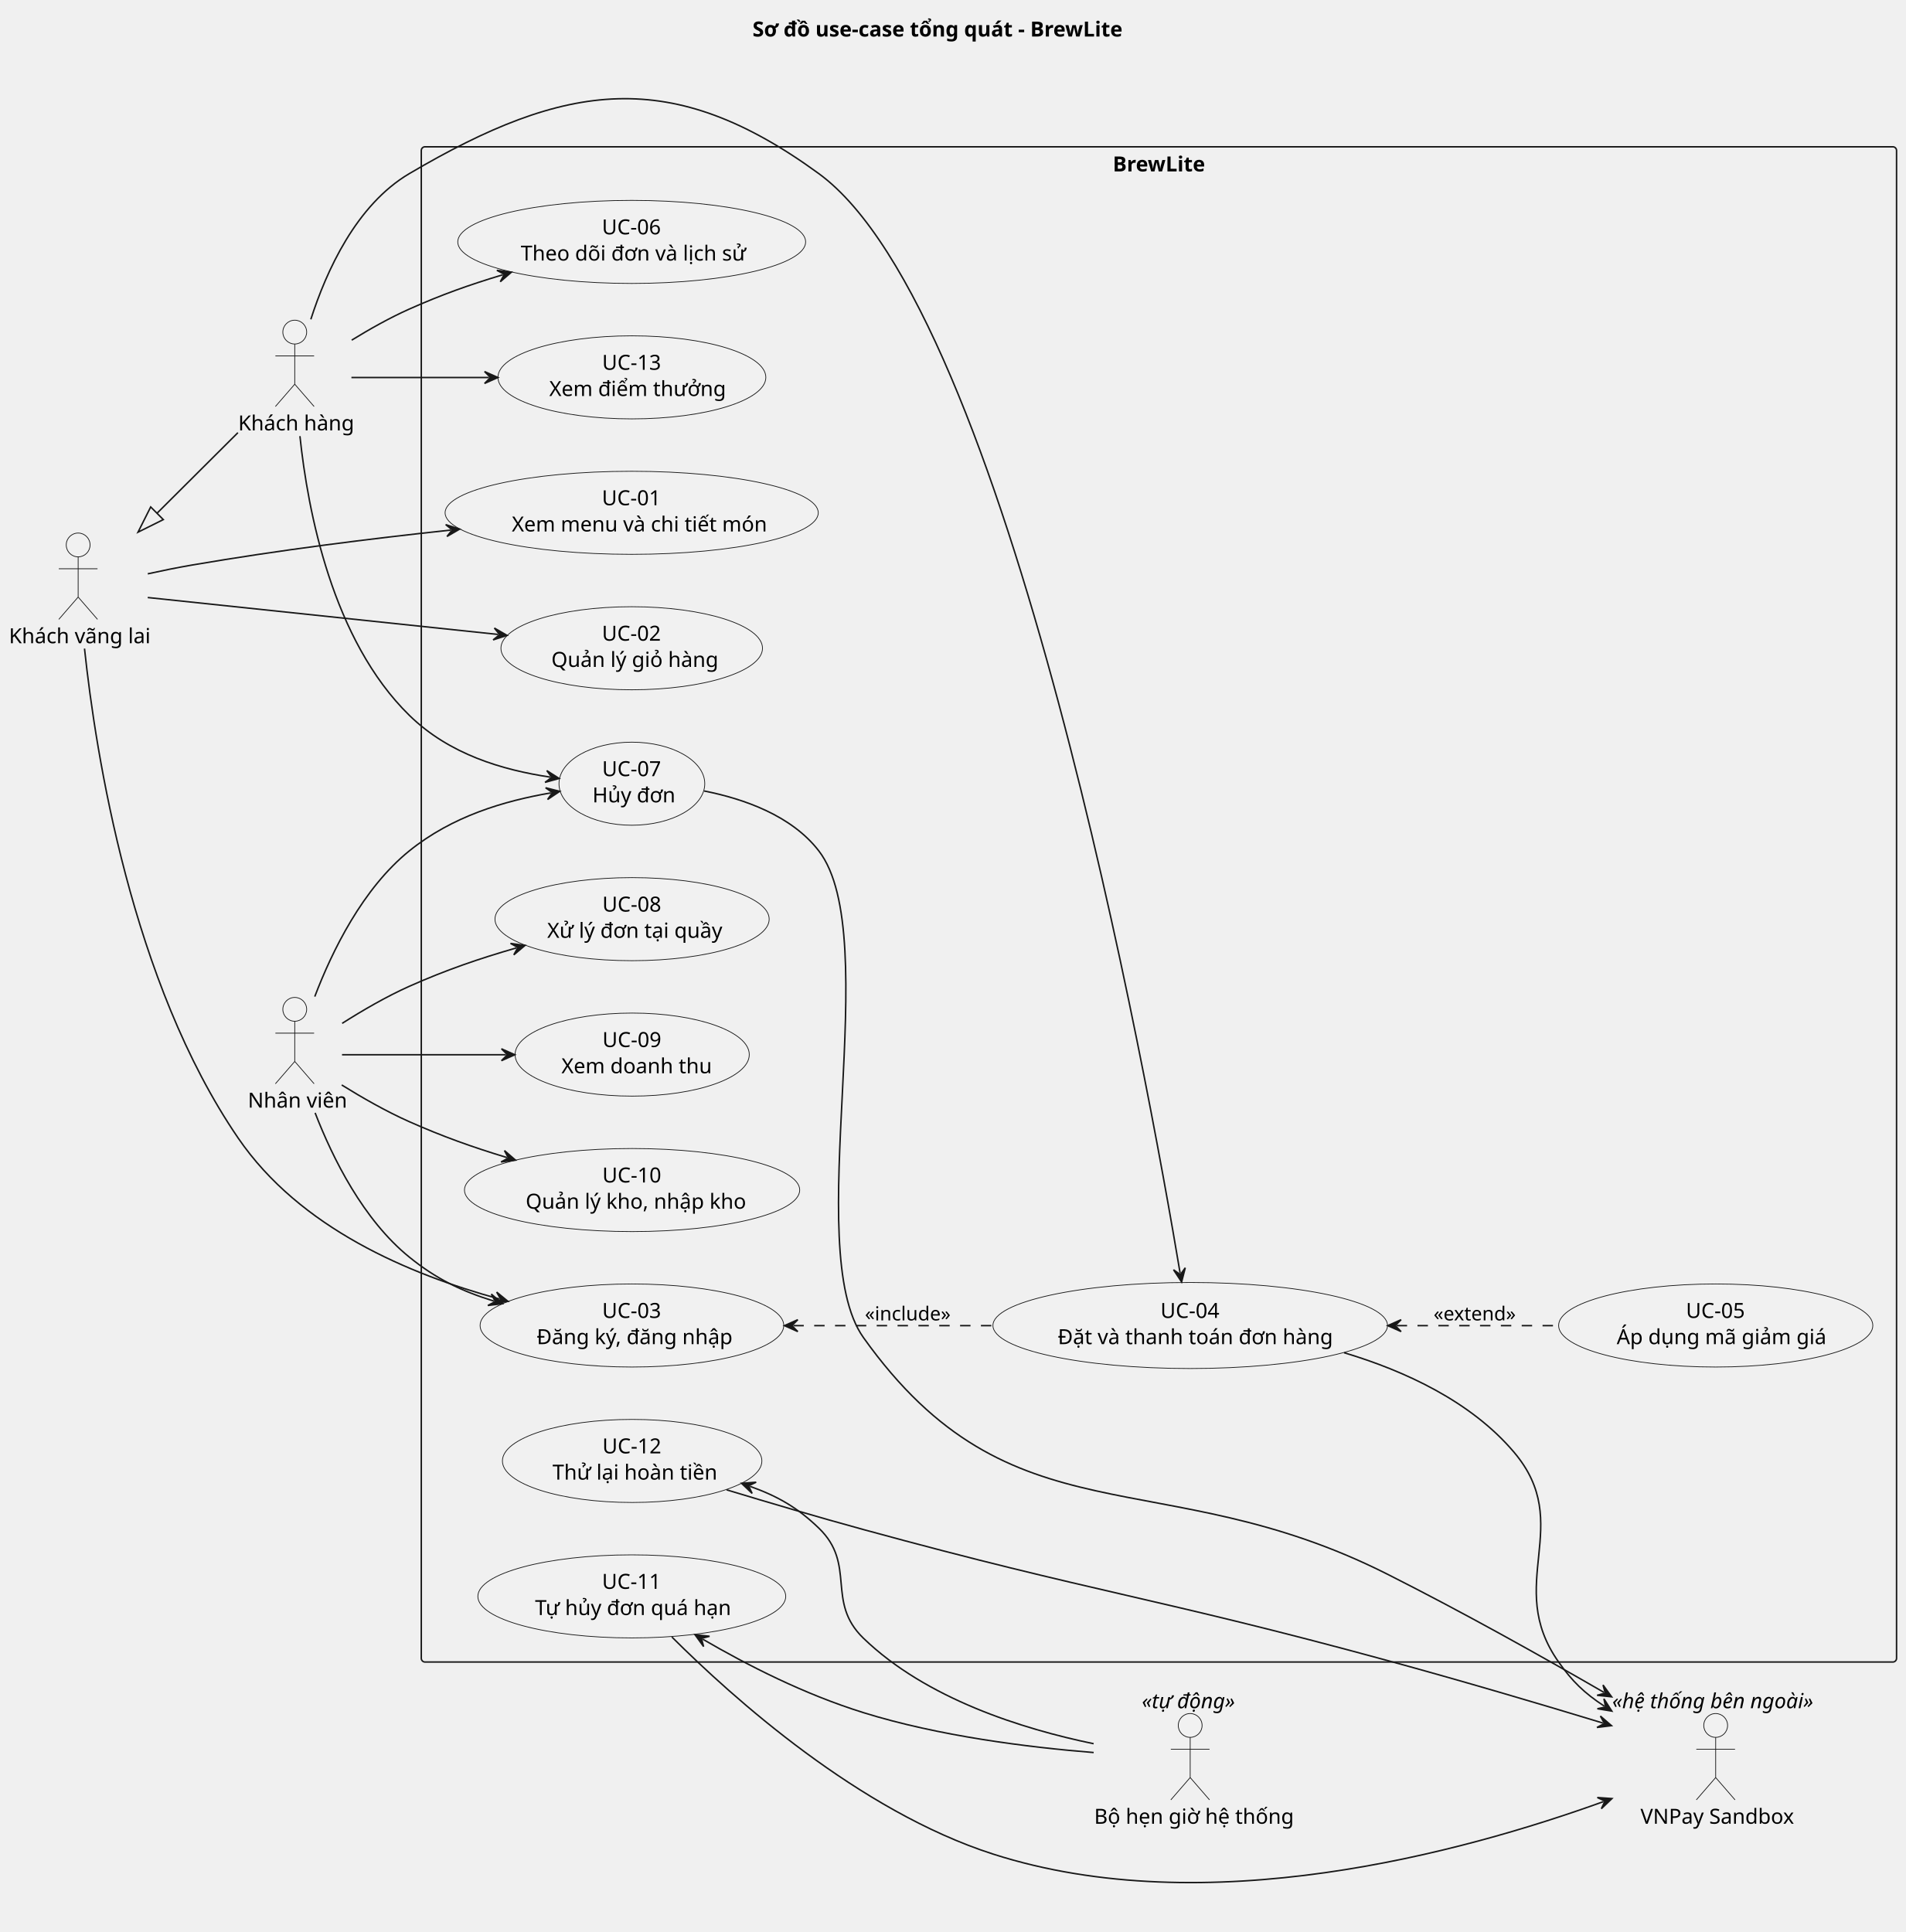
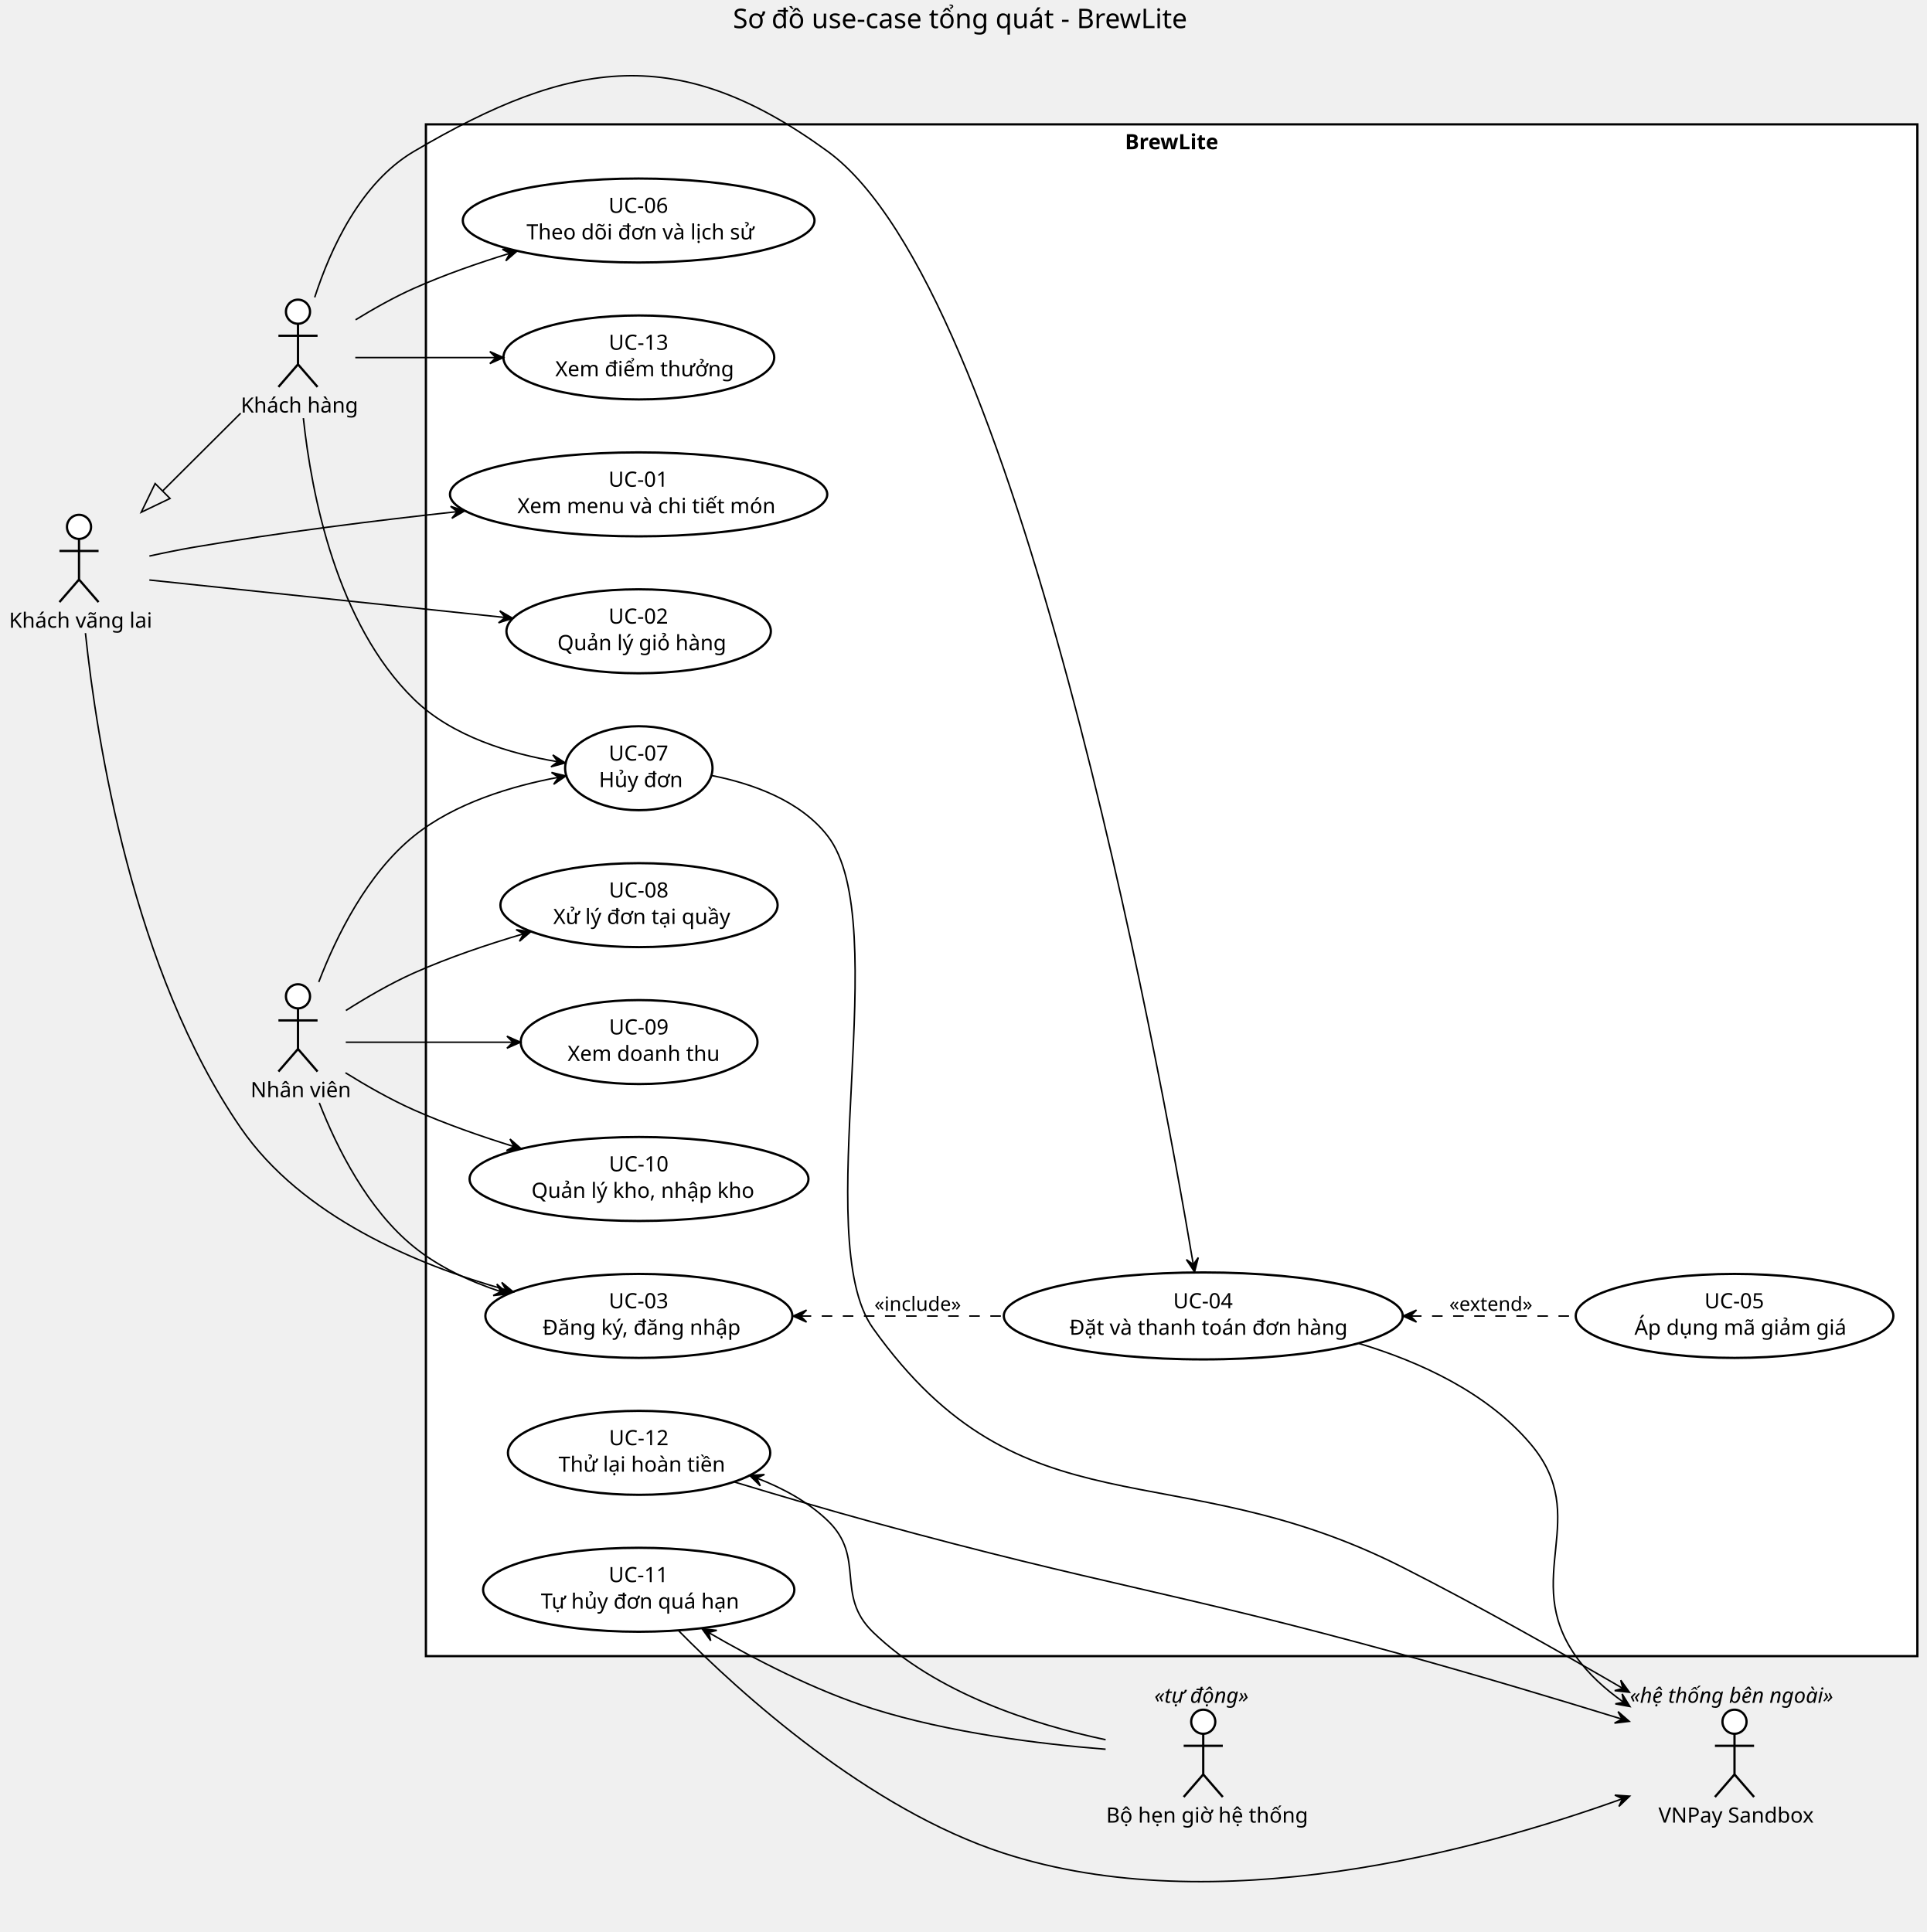
- <svg xmlns="http://www.w3.org/2000/svg" contentStyleType="text/css" height="1298px" preserveAspectRatio="none" style="width:1280px;height:1298px;background:#FFFFFF;" version="1.1" viewBox="0 0 1280 1298" width="1280px" zoomAndPan="magnify">
+ <svg xmlns="http://www.w3.org/2000/svg" contentScriptType="application/ecmascript" contentStyleType="text/css" height="1284px" preserveAspectRatio="none" style="width:1280px;height:1284px;background:#FEFEFE;" version="1.1" viewBox="0 0 1280 1284" width="1280px" zoomAndPan="magnify">
  <defs />
  <g>
-     <text fill="#000000" font-family="sans-serif" font-size="14" font-weight="bold" lengthAdjust="spacing" textLength="255" x="505.5" y="24.533">Sơ đồ use-case tổng quát - BrewLite</text>
-     <g id="cluster_BrewLite">
-       <rect fill="none" height="1018" rx="2.5" ry="2.5" style="stroke:#181818;stroke-width:1.0;" width="991" x="283" y="98.619" />
-       <text fill="#000000" font-family="sans-serif" font-size="14" font-weight="bold" lengthAdjust="spacing" textLength="62" x="747.5" y="115.153">BrewLite</text>
-     </g>
-     <g id="elem_UC01">
-       <ellipse cx="424.329" cy="344.523" fill="#F1F1F1" rx="125.329" ry="27.903" style="stroke:#181818;stroke-width:0.5;" />
-       <text fill="#000000" font-family="sans-serif" font-size="14" lengthAdjust="spacing" textLength="40" x="404.329" y="339.447">UC-01</text>
-       <text fill="#000000" font-family="sans-serif" font-size="14" lengthAdjust="spacing" textLength="161" x="343.829" y="357.056">Xem menu và chi tiết món</text>
-     </g>
-     <g id="elem_UC02">
-       <ellipse cx="424.353" cy="435.523" fill="#F1F1F1" rx="87.853" ry="27.903" style="stroke:#181818;stroke-width:0.5;" />
-       <text fill="#000000" font-family="sans-serif" font-size="14" lengthAdjust="spacing" textLength="40" x="404.353" y="430.447">UC-02</text>
-       <text fill="#000000" font-family="sans-serif" font-size="14" lengthAdjust="spacing" textLength="108" x="370.353" y="448.056">Quản lý giỏ hàng</text>
-     </g>
-     <g id="elem_UC03">
-       <ellipse cx="424.495" cy="890.523" fill="#F1F1F1" rx="101.995" ry="27.903" style="stroke:#181818;stroke-width:0.5;" />
-       <text fill="#000000" font-family="sans-serif" font-size="14" lengthAdjust="spacing" textLength="40" x="404.495" y="885.447">UC-03</text>
-       <text fill="#000000" font-family="sans-serif" font-size="14" lengthAdjust="spacing" textLength="128" x="360.495" y="903.056">Đăng ký, đăng nhập</text>
-     </g>
-     <g id="elem_UC04">
-       <ellipse cx="799.527" cy="890.525" fill="#F1F1F1" rx="132.527" ry="28.905" style="stroke:#181818;stroke-width:0.5;" />
-       <text fill="#000000" font-family="sans-serif" font-size="14" lengthAdjust="spacing" textLength="40" x="779.527" y="885.449">UC-04</text>
-       <text fill="#000000" font-family="sans-serif" font-size="14" lengthAdjust="spacing" textLength="178" x="710.527" y="903.058">Đặt và thanh toán đơn hàng</text>
-     </g>
-     <g id="elem_UC05">
-       <ellipse cx="1152.531" cy="890.523" fill="#F1F1F1" rx="105.531" ry="27.903" style="stroke:#181818;stroke-width:0.5;" />
-       <text fill="#000000" font-family="sans-serif" font-size="14" lengthAdjust="spacing" textLength="40" x="1132.531" y="885.447">UC-05</text>
-       <text fill="#000000" font-family="sans-serif" font-size="14" lengthAdjust="spacing" textLength="133" x="1086.031" y="903.056">Áp dụng mã giảm giá</text>
-     </g>
-     <g id="elem_UC06">
-       <ellipse cx="424.344" cy="162.523" fill="#F1F1F1" rx="116.844" ry="27.903" style="stroke:#181818;stroke-width:0.5;" />
-       <text fill="#000000" font-family="sans-serif" font-size="14" lengthAdjust="spacing" textLength="40" x="404.344" y="157.447">UC-06</text>
-       <text fill="#000000" font-family="sans-serif" font-size="14" lengthAdjust="spacing" textLength="149" x="349.844" y="175.056">Theo dõi đơn và lịch sử</text>
-     </g>
-     <g id="elem_UC07">
-       <ellipse cx="424.462" cy="526.523" fill="#F1F1F1" rx="48.962" ry="27.903" style="stroke:#181818;stroke-width:0.5;" />
-       <text fill="#000000" font-family="sans-serif" font-size="14" lengthAdjust="spacing" textLength="40" x="404.462" y="521.447">UC-07</text>
-       <text fill="#000000" font-family="sans-serif" font-size="14" lengthAdjust="spacing" textLength="53" x="397.962" y="539.056">Hủy đơn</text>
-     </g>
-     <g id="elem_UC13">
-       <ellipse cx="424.474" cy="253.523" fill="#F1F1F1" rx="89.974" ry="27.903" style="stroke:#181818;stroke-width:0.5;" />
-       <text fill="#000000" font-family="sans-serif" font-size="14" lengthAdjust="spacing" textLength="40" x="404.474" y="248.447">UC-13</text>
-       <text fill="#000000" font-family="sans-serif" font-size="14" lengthAdjust="spacing" textLength="111" x="368.974" y="266.056">Xem điểm thưởng</text>
-     </g>
-     <g id="elem_UC08">
-       <ellipse cx="424.596" cy="617.523" fill="#F1F1F1" rx="92.096" ry="27.903" style="stroke:#181818;stroke-width:0.5;" />
-       <text fill="#000000" font-family="sans-serif" font-size="14" lengthAdjust="spacing" textLength="40" x="404.596" y="612.447">UC-08</text>
-       <text fill="#000000" font-family="sans-serif" font-size="14" lengthAdjust="spacing" textLength="114" x="367.596" y="630.056">Xử lý đơn tại quầy</text>
-     </g>
-     <g id="elem_UC09">
-       <ellipse cx="424.66" cy="708.523" fill="#F1F1F1" rx="78.66" ry="27.903" style="stroke:#181818;stroke-width:0.5;" />
-       <text fill="#000000" font-family="sans-serif" font-size="14" lengthAdjust="spacing" textLength="40" x="404.66" y="703.447">UC-09</text>
-       <text fill="#000000" font-family="sans-serif" font-size="14" lengthAdjust="spacing" textLength="95" x="377.16" y="721.056">Xem doanh thu</text>
-     </g>
-     <g id="elem_UC10">
-       <ellipse cx="424.602" cy="799.523" fill="#F1F1F1" rx="112.602" ry="27.903" style="stroke:#181818;stroke-width:0.5;" />
-       <text fill="#000000" font-family="sans-serif" font-size="14" lengthAdjust="spacing" textLength="40" x="404.602" y="794.447">UC-10</text>
-       <text fill="#000000" font-family="sans-serif" font-size="14" lengthAdjust="spacing" textLength="143" x="353.102" y="812.056">Quản lý kho, nhập kho</text>
-     </g>
-     <g id="elem_UC11">
-       <ellipse cx="424.409" cy="1072.523" fill="#F1F1F1" rx="103.409" ry="27.903" style="stroke:#181818;stroke-width:0.5;" />
-       <text fill="#000000" font-family="sans-serif" font-size="14" lengthAdjust="spacing" textLength="40" x="404.409" y="1067.447">UC-11</text>
-       <text fill="#000000" font-family="sans-serif" font-size="14" lengthAdjust="spacing" textLength="130" x="359.409" y="1085.056">Tự hủy đơn quá hạn</text>
-     </g>
-     <g id="elem_UC12">
-       <ellipse cx="424.646" cy="981.523" fill="#F1F1F1" rx="87.146" ry="27.903" style="stroke:#181818;stroke-width:0.5;" />
-       <text fill="#000000" font-family="sans-serif" font-size="14" lengthAdjust="spacing" textLength="40" x="404.646" y="976.447">UC-12</text>
-       <text fill="#000000" font-family="sans-serif" font-size="14" lengthAdjust="spacing" textLength="107" x="371.146" y="994.056">Thử lại hoàn tiền</text>
-     </g>
-     <g id="elem_KVL">
-       <ellipse cx="52.5" cy="366.119" fill="#F1F1F1" rx="8" ry="8" style="stroke:#181818;stroke-width:0.5;" />
-       <path d="M52.5,374.119 L52.5,401.119 M39.5,382.119 L65.5,382.119 M52.5,401.119 L39.5,416.119 M52.5,401.119 L65.5,416.119 " fill="none" style="stroke:#181818;stroke-width:0.5;" />
-       <text fill="#000000" font-family="sans-serif" font-size="14" lengthAdjust="spacing" textLength="93" x="6" y="432.153">Khách vãng lai</text>
-     </g>
-     <g id="elem_KH">
-       <ellipse cx="198" cy="223.119" fill="#F1F1F1" rx="8" ry="8" style="stroke:#181818;stroke-width:0.5;" />
-       <path d="M198,231.119 L198,258.119 M185,239.119 L211,239.119 M198,258.119 L185,273.119 M198,258.119 L211,273.119 " fill="none" style="stroke:#181818;stroke-width:0.5;" />
-       <text fill="#000000" font-family="sans-serif" font-size="14" lengthAdjust="spacing" textLength="76" x="160" y="289.153">Khách hàng</text>
-     </g>
-     <g id="elem_NV">
-       <ellipse cx="198" cy="678.119" fill="#F1F1F1" rx="8" ry="8" style="stroke:#181818;stroke-width:0.5;" />
-       <path d="M198,686.119 L198,713.119 M185,694.119 L211,694.119 M198,713.119 L185,728.119 M198,713.119 L211,728.119 " fill="none" style="stroke:#181818;stroke-width:0.5;" />
-       <text fill="#000000" font-family="sans-serif" font-size="14" lengthAdjust="spacing" textLength="63" x="166.5" y="744.153">Nhân viên</text>
-     </g>
-     <g id="elem_VNP">
-       <ellipse cx="1152.5" cy="1159.229" fill="#F1F1F1" rx="8" ry="8" style="stroke:#181818;stroke-width:0.5;" />
-       <path d="M1152.5,1167.229 L1152.5,1194.229 M1139.5,1175.229 L1165.5,1175.229 M1152.5,1194.229 L1139.5,1209.229 M1152.5,1194.229 L1165.5,1209.229 " fill="none" style="stroke:#181818;stroke-width:0.5;" />
-       <text fill="#000000" font-family="sans-serif" font-size="14" lengthAdjust="spacing" textLength="101" x="1102" y="1225.262">VNPay Sandbox</text>
-       <text fill="#000000" font-family="sans-serif" font-size="14" font-style="italic" lengthAdjust="spacing" textLength="139" x="1083" y="1147.653">«hệ thống bên ngoài»</text>
-     </g>
-     <g id="elem_TIMER">
-       <ellipse cx="799.5" cy="1159.229" fill="#F1F1F1" rx="8" ry="8" style="stroke:#181818;stroke-width:0.5;" />
-       <path d="M799.5,1167.229 L799.5,1194.229 M786.5,1175.229 L812.5,1175.229 M799.5,1194.229 L786.5,1209.229 M799.5,1194.229 L812.5,1209.229 " fill="none" style="stroke:#181818;stroke-width:0.5;" />
-       <text fill="#000000" font-family="sans-serif" font-size="14" lengthAdjust="spacing" textLength="129" x="735" y="1225.262">Bộ hẹn giờ hệ thống</text>
-       <text fill="#000000" font-family="sans-serif" font-size="14" font-style="italic" lengthAdjust="spacing" textLength="65" x="767" y="1147.653">«tự động»</text>
-     </g>
-     <g id="link_KVL_KH">
-       <path d="M105.462,344.836 C126.372,324.006 139.21,311.199 159.81,290.679 " fill="none" id="KVL-backto-KH" style="stroke:#181818;stroke-width:1.0;" />
-       <polygon fill="none" points="92.71,357.539,109.697,349.087,101.228,340.585,92.71,357.539" style="stroke:#181818;stroke-width:1.0;" />
-     </g>
-     <g id="link_KVL_UC01">
-       <path d="M99.26,385.519 C109.04,383.369 119.33,381.279 129,379.619 C187.99,369.499 248.174,361.99 302.804,356.12 " fill="none" id="KVL-to-UC01" style="stroke:#181818;stroke-width:1.0;" />
-       <polygon fill="#181818" points="308.77,355.479,299.394,352.464,303.799,356.014,300.249,360.418,308.77,355.479" style="stroke:#181818;stroke-width:1.0;" />
-     </g>
-     <g id="link_KVL_UC02">
-       <path d="M99.24,401.439 C159.37,407.779 260.123,418.401 334.653,426.251 " fill="none" id="KVL-to-UC02" style="stroke:#181818;stroke-width:1.0;" />
-       <polygon fill="#181818" points="340.62,426.879,332.089,421.959,335.647,426.356,331.25,429.915,340.62,426.879" style="stroke:#181818;stroke-width:1.0;" />
-     </g>
-     <g id="link_KVL_UC03">
-       <path d="M56.77,435.749 C64.35,506.929 88.36,659.909 160,764.619 C201.52,825.299 274.754,856.083 335.474,872.733 " fill="none" id="KVL-to-UC03" style="stroke:#181818;stroke-width:1.0;" />
-       <polygon fill="#181818" points="341.26,874.319,333.638,868.082,336.438,872.997,331.523,875.797,341.26,874.319" style="stroke:#181818;stroke-width:1.0;" />
-     </g>
-     <g id="link_KH_UC04">
-       <path d="M208.8,214.549 C219.26,181.959 239.37,137.599 275,116.619 C380.32,54.609 451.25,44.609 550,116.619 C677.57,209.649 770.989,725.412 792.749,855.372 " fill="none" id="KH-to-UC04" style="stroke:#181818;stroke-width:1.0;" />
-       <polygon fill="#181818" points="793.74,861.289,796.199,851.752,792.914,856.358,788.309,853.073,793.74,861.289" style="stroke:#181818;stroke-width:1.0;" />
-     </g>
-     <g id="link_KH_UC06">
-       <path d="M236.26,228.519 C248.29,221.129 261.9,213.459 275,207.619 C296.65,197.969 315.224,191.365 337.803,184.585 " fill="none" id="KH-to-UC06" style="stroke:#181818;stroke-width:1.0;" />
-       <polygon fill="#181818" points="343.55,182.859,333.78,181.617,338.761,184.297,336.08,189.279,343.55,182.859" style="stroke:#181818;stroke-width:1.0;" />
-     </g>
-     <g id="link_KH_UC07">
-       <path d="M201.48,293.009 C206.76,343.369 223.29,430.069 275,480.619 C301.83,506.849 337.367,517.257 369.677,522.117 " fill="none" id="KH-to-UC07" style="stroke:#181818;stroke-width:1.0;" />
-       <polygon fill="#181818" points="375.61,523.009,367.305,517.715,370.666,522.266,366.115,525.626,375.61,523.009" style="stroke:#181818;stroke-width:1.0;" />
-     </g>
-     <g id="link_KH_UC13">
-       <path d="M236.07,253.619 C262.85,253.619 294.19,253.619 328.49,253.619 " fill="none" id="KH-to-UC13" style="stroke:#181818;stroke-width:1.0;" />
-       <polygon fill="#181818" points="334.49,253.619,325.49,249.619,329.49,253.619,325.49,257.619,334.49,253.619" style="stroke:#181818;stroke-width:1.0;" />
-     </g>
-     <g id="link_NV_UC03">
-       <path d="M211.68,747.669 C223.49,778.189 244,819.509 275,844.619 C292.93,859.139 309.717,867.328 331.757,874.138 " fill="none" id="NV-to-UC03" style="stroke:#181818;stroke-width:1.0;" />
-       <polygon fill="#181818" points="337.49,875.909,330.072,869.431,332.713,874.433,327.71,877.074,337.49,875.909" style="stroke:#181818;stroke-width:1.0;" />
-     </g>
-     <g id="link_NV_UC07">
-       <path d="M211.44,669.549 C223.17,638.749 243.68,596.909 275,571.619 C303.82,548.349 338.607,538.108 370.117,532.678 " fill="none" id="NV-to-UC07" style="stroke:#181818;stroke-width:1.0;" />
-       <polygon fill="#181818" points="376.03,531.659,366.481,529.246,371.103,532.509,367.84,537.13,376.03,531.659" style="stroke:#181818;stroke-width:1.0;" />
-     </g>
-     <g id="link_NV_UC08">
-       <path d="M229.84,687.539 C243.29,678.989 259.5,669.529 275,662.619 C299.61,651.649 321.885,644.052 346.925,636.832 " fill="none" id="NV-to-UC08" style="stroke:#181818;stroke-width:1.0;" />
-       <polygon fill="#181818" points="352.69,635.169,342.934,633.819,347.886,636.555,345.151,641.506,352.69,635.169" style="stroke:#181818;stroke-width:1.0;" />
-     </g>
-     <g id="link_NV_UC09">
-       <path d="M229.75,708.619 C259.53,708.619 299.92,708.619 339.84,708.619 " fill="none" id="NV-to-UC09" style="stroke:#181818;stroke-width:1.0;" />
-       <polygon fill="#181818" points="345.84,708.619,336.84,704.619,340.84,708.619,336.84,712.619,345.84,708.619" style="stroke:#181818;stroke-width:1.0;" />
-     </g>
-     <g id="link_NV_UC10">
-       <path d="M229.55,728.929 C243.09,737.339 259.44,746.719 275,753.619 C297.57,763.629 317.238,770.628 340.578,777.708 " fill="none" id="NV-to-UC10" style="stroke:#181818;stroke-width:1.0;" />
-       <polygon fill="#181818" points="346.32,779.449,338.869,773.009,341.535,777.998,336.546,780.665,346.32,779.449" style="stroke:#181818;stroke-width:1.0;" />
-     </g>
-     <g id="link_UC03_UC04">
-       <path d="M532.93,890.619 C576.08,890.619 620.95,890.619 666.94,890.619 " fill="none" id="UC03-backto-UC04" style="stroke:#181818;stroke-width:1.0;stroke-dasharray:7.0,7.0;" />
-       <polygon fill="#181818" points="526.93,890.619,535.93,894.619,531.93,890.619,535.93,886.619,526.93,890.619" style="stroke:#181818;stroke-width:1.0;" />
-       <text fill="#000000" font-family="sans-serif" font-size="13" lengthAdjust="spacing" textLength="55" x="581" y="887.115">«include»</text>
-     </g>
-     <g id="link_UC04_UC05">
-       <path d="M938.2,890.619 C976.03,890.619 1010.77,890.619 1046.74,890.619 " fill="none" id="UC04-backto-UC05" style="stroke:#181818;stroke-width:1.0;stroke-dasharray:7.0,7.0;" />
-       <polygon fill="#181818" points="932.2,890.619,941.2,894.619,937.2,890.619,941.2,886.619,932.2,890.619" style="stroke:#181818;stroke-width:1.0;" />
-       <text fill="#000000" font-family="sans-serif" font-size="13" lengthAdjust="spacing" textLength="53" x="963" y="887.115">«extend»</text>
-     </g>
-     <g id="link_UC04_VNP">
-       <path d="M902.85,908.799 C943.87,921.089 988.15,941.579 1017,975.619 C1058.43,1024.489 1010.01,1064.309 1047,1116.619 C1056.27,1129.729 1064.156,1137.384 1077.726,1146.304 " fill="none" id="UC04-to-VNP" style="stroke:#181818;stroke-width:1.0;" />
-       <polygon fill="#181818" points="1082.74,1149.599,1077.417,1141.313,1078.562,1146.853,1073.022,1147.998,1082.74,1149.599" style="stroke:#181818;stroke-width:1.0;" />
-     </g>
-     <g id="link_UC07_VNP">
-       <path d="M473.02,531.409 C499.92,536.739 531.73,547.969 550,571.619 C594.61,629.369 537.66,839.189 580,898.619 C679.6,1038.429 778.76,980.259 932,1057.619 C983.28,1083.509 1034.595,1112.247 1077.435,1137.007 " fill="none" id="UC07-to-VNP" style="stroke:#181818;stroke-width:1.0;" />
-       <polygon fill="#181818" points="1082.63,1140.009,1076.839,1132.043,1078.301,1137.507,1072.836,1138.969,1082.63,1140.009" style="stroke:#181818;stroke-width:1.0;" />
-     </g>
-     <g id="link_UC11_VNP">
-       <path d="M451.29,1099.759 C492.34,1140.749 577.14,1216.759 667,1245.619 C810.22,1291.629 981.736,1244.794 1077.176,1210.384 " fill="none" id="UC11-to-VNP" style="stroke:#181818;stroke-width:1.0;" />
-       <polygon fill="#181818" points="1082.82,1208.349,1072.997,1207.639,1078.116,1210.045,1075.71,1215.165,1082.82,1208.349" style="stroke:#181818;stroke-width:1.0;" />
-     </g>
-     <g id="link_UC12_VNP">
-       <path d="M488.09,1000.939 C516.12,1009.419 549.63,1019.309 580,1027.619 C735.54,1070.189 776.43,1073.159 932,1115.619 C982.61,1129.429 1033.649,1144.537 1076.779,1157.627 " fill="none" id="UC12-to-VNP" style="stroke:#181818;stroke-width:1.0;" />
-       <polygon fill="#181818" points="1082.52,1159.369,1075.07,1152.928,1077.736,1157.917,1072.746,1160.583,1082.52,1159.369" style="stroke:#181818;stroke-width:1.0;" />
-     </g>
-     <g id="link_UC11_TIMER">
-       <path d="M472.05,1101.271 C502.28,1118.811 539.69,1138.059 580,1150.619 C630.63,1166.389 690.43,1173.879 734.66,1177.429 " fill="none" id="UC11-backto-TIMER" style="stroke:#181818;stroke-width:1.0;" />
-       <polygon fill="#181818" points="466.86,1098.259,472.637,1106.236,471.185,1100.769,476.652,1099.316,466.86,1098.259" style="stroke:#181818;stroke-width:1.0;" />
-     </g>
-     <g id="link_UC12_TIMER">
-       <path d="M503.77,998.568 C522.47,1005.248 535.68,1012.829 550,1026.619 C575.57,1051.229 554.48,1075.959 580,1100.619 C622.12,1141.319 686.62,1161.579 734.64,1171.499 " fill="none" id="UC12-backto-TIMER" style="stroke:#181818;stroke-width:1.0;" />
-       <polygon fill="#181818" points="498.12,996.549,505.25,1003.344,502.829,998.231,507.941,995.81,498.12,996.549" style="stroke:#181818;stroke-width:1.0;" />
-     </g>
+     <text fill="#000000" font-family="sans-serif" font-size="18" lengthAdjust="spacing" textLength="293" x="487" y="18.686">Sơ đồ use-case tổng quát - BrewLite</text>
+     <rect fill="#FFFFFF" height="1018" style="stroke:#000000;stroke-width:1.5;" width="991" x="283" y="82.651" />
+     <text fill="#000000" font-family="sans-serif" font-size="14" font-weight="bold" lengthAdjust="spacing" textLength="62" x="747.5" y="99.184">BrewLite</text>
+     <ellipse cx="424.329" cy="328.554" fill="#FFFFFF" rx="125.329" ry="27.903" style="stroke:#000000;stroke-width:1.5;" />
+     <text fill="#000000" font-family="sans-serif" font-size="14" lengthAdjust="spacing" textLength="40" x="404.329" y="323.478">UC-01</text>
+     <text fill="#000000" font-family="sans-serif" font-size="14" lengthAdjust="spacing" textLength="161" x="343.829" y="341.087">Xem menu và chi tiết món</text>
+     <ellipse cx="424.353" cy="419.554" fill="#FFFFFF" rx="87.853" ry="27.903" style="stroke:#000000;stroke-width:1.5;" />
+     <text fill="#000000" font-family="sans-serif" font-size="14" lengthAdjust="spacing" textLength="40" x="404.353" y="414.478">UC-02</text>
+     <text fill="#000000" font-family="sans-serif" font-size="14" lengthAdjust="spacing" textLength="108" x="370.353" y="432.087">Quản lý giỏ hàng</text>
+     <ellipse cx="424.495" cy="874.554" fill="#FFFFFF" rx="101.995" ry="27.903" style="stroke:#000000;stroke-width:1.5;" />
+     <text fill="#000000" font-family="sans-serif" font-size="14" lengthAdjust="spacing" textLength="40" x="404.495" y="869.478">UC-03</text>
+     <text fill="#000000" font-family="sans-serif" font-size="14" lengthAdjust="spacing" textLength="128" x="360.495" y="887.087">Đăng ký, đăng nhập</text>
+     <ellipse cx="799.527" cy="874.556" fill="#FFFFFF" rx="132.527" ry="28.905" style="stroke:#000000;stroke-width:1.5;" />
+     <text fill="#000000" font-family="sans-serif" font-size="14" lengthAdjust="spacing" textLength="40" x="779.527" y="869.48">UC-04</text>
+     <text fill="#000000" font-family="sans-serif" font-size="14" lengthAdjust="spacing" textLength="178" x="710.527" y="887.089">Đặt và thanh toán đơn hàng</text>
+     <ellipse cx="1152.531" cy="874.554" fill="#FFFFFF" rx="105.531" ry="27.903" style="stroke:#000000;stroke-width:1.5;" />
+     <text fill="#000000" font-family="sans-serif" font-size="14" lengthAdjust="spacing" textLength="40" x="1132.531" y="869.478">UC-05</text>
+     <text fill="#000000" font-family="sans-serif" font-size="14" lengthAdjust="spacing" textLength="133" x="1086.031" y="887.087">Áp dụng mã giảm giá</text>
+     <ellipse cx="424.344" cy="146.554" fill="#FFFFFF" rx="116.844" ry="27.903" style="stroke:#000000;stroke-width:1.5;" />
+     <text fill="#000000" font-family="sans-serif" font-size="14" lengthAdjust="spacing" textLength="40" x="404.344" y="141.478">UC-06</text>
+     <text fill="#000000" font-family="sans-serif" font-size="14" lengthAdjust="spacing" textLength="149" x="349.844" y="159.087">Theo dõi đơn và lịch sử</text>
+     <ellipse cx="424.462" cy="510.554" fill="#FFFFFF" rx="48.962" ry="27.903" style="stroke:#000000;stroke-width:1.5;" />
+     <text fill="#000000" font-family="sans-serif" font-size="14" lengthAdjust="spacing" textLength="40" x="404.462" y="505.478">UC-07</text>
+     <text fill="#000000" font-family="sans-serif" font-size="14" lengthAdjust="spacing" textLength="53" x="397.962" y="523.087">Hủy đơn</text>
+     <ellipse cx="424.474" cy="237.554" fill="#FFFFFF" rx="89.974" ry="27.903" style="stroke:#000000;stroke-width:1.5;" />
+     <text fill="#000000" font-family="sans-serif" font-size="14" lengthAdjust="spacing" textLength="40" x="404.474" y="232.478">UC-13</text>
+     <text fill="#000000" font-family="sans-serif" font-size="14" lengthAdjust="spacing" textLength="111" x="368.974" y="250.087">Xem điểm thưởng</text>
+     <ellipse cx="424.596" cy="601.554" fill="#FFFFFF" rx="92.096" ry="27.903" style="stroke:#000000;stroke-width:1.5;" />
+     <text fill="#000000" font-family="sans-serif" font-size="14" lengthAdjust="spacing" textLength="40" x="404.596" y="596.478">UC-08</text>
+     <text fill="#000000" font-family="sans-serif" font-size="14" lengthAdjust="spacing" textLength="114" x="367.596" y="614.087">Xử lý đơn tại quầy</text>
+     <ellipse cx="424.66" cy="692.554" fill="#FFFFFF" rx="78.66" ry="27.903" style="stroke:#000000;stroke-width:1.5;" />
+     <text fill="#000000" font-family="sans-serif" font-size="14" lengthAdjust="spacing" textLength="40" x="404.66" y="687.478">UC-09</text>
+     <text fill="#000000" font-family="sans-serif" font-size="14" lengthAdjust="spacing" textLength="95" x="377.16" y="705.087">Xem doanh thu</text>
+     <ellipse cx="424.602" cy="783.554" fill="#FFFFFF" rx="112.602" ry="27.903" style="stroke:#000000;stroke-width:1.5;" />
+     <text fill="#000000" font-family="sans-serif" font-size="14" lengthAdjust="spacing" textLength="40" x="404.602" y="778.478">UC-10</text>
+     <text fill="#000000" font-family="sans-serif" font-size="14" lengthAdjust="spacing" textLength="143" x="353.102" y="796.087">Quản lý kho, nhập kho</text>
+     <ellipse cx="424.409" cy="1056.554" fill="#FFFFFF" rx="103.409" ry="27.903" style="stroke:#000000;stroke-width:1.5;" />
+     <text fill="#000000" font-family="sans-serif" font-size="14" lengthAdjust="spacing" textLength="40" x="404.409" y="1051.478">UC-11</text>
+     <text fill="#000000" font-family="sans-serif" font-size="14" lengthAdjust="spacing" textLength="130" x="359.409" y="1069.087">Tự hủy đơn quá hạn</text>
+     <ellipse cx="424.646" cy="965.554" fill="#FFFFFF" rx="87.146" ry="27.903" style="stroke:#000000;stroke-width:1.5;" />
+     <text fill="#000000" font-family="sans-serif" font-size="14" lengthAdjust="spacing" textLength="40" x="404.646" y="960.478">UC-12</text>
+     <text fill="#000000" font-family="sans-serif" font-size="14" lengthAdjust="spacing" textLength="107" x="371.146" y="978.087">Thử lại hoàn tiền</text>
+     <ellipse cx="52.5" cy="350.151" fill="#FFFFFF" rx="8" ry="8" style="stroke:#000000;stroke-width:1.5;" />
+     <path d="M52.5,358.151 L52.5,385.151 M39.5,366.151 L65.5,366.151 M52.5,385.151 L39.5,400.151 M52.5,385.151 L65.5,400.151 " fill="none" style="stroke:#000000;stroke-width:1.5;" />
+     <text fill="#000000" font-family="sans-serif" font-size="14" lengthAdjust="spacing" textLength="93" x="6" y="417.184">Khách vãng lai</text>
+     <ellipse cx="198" cy="207.151" fill="#FFFFFF" rx="8" ry="8" style="stroke:#000000;stroke-width:1.5;" />
+     <path d="M198,215.151 L198,242.151 M185,223.151 L211,223.151 M198,242.151 L185,257.151 M198,242.151 L211,257.151 " fill="none" style="stroke:#000000;stroke-width:1.5;" />
+     <text fill="#000000" font-family="sans-serif" font-size="14" lengthAdjust="spacing" textLength="76" x="160" y="274.184">Khách hàng</text>
+     <ellipse cx="198" cy="662.151" fill="#FFFFFF" rx="8" ry="8" style="stroke:#000000;stroke-width:1.5;" />
+     <path d="M198,670.151 L198,697.151 M185,678.151 L211,678.151 M198,697.151 L185,712.151 M198,697.151 L211,712.151 " fill="none" style="stroke:#000000;stroke-width:1.5;" />
+     <text fill="#000000" font-family="sans-serif" font-size="14" lengthAdjust="spacing" textLength="63" x="166.5" y="729.184">Nhân viên</text>
+     <ellipse cx="1152.5" cy="1144.26" fill="#FFFFFF" rx="8" ry="8" style="stroke:#000000;stroke-width:1.5;" />
+     <path d="M1152.5,1152.26 L1152.5,1179.26 M1139.5,1160.26 L1165.5,1160.26 M1152.5,1179.26 L1139.5,1194.26 M1152.5,1179.26 L1165.5,1194.26 " fill="none" style="stroke:#000000;stroke-width:1.5;" />
+     <text fill="#000000" font-family="sans-serif" font-size="14" lengthAdjust="spacing" textLength="101" x="1102" y="1211.293">VNPay Sandbox</text>
+     <text fill="#000000" font-family="sans-serif" font-size="14" font-style="italic" lengthAdjust="spacing" textLength="139" x="1083" y="1131.684">«hệ thống bên ngoài»</text>
+     <ellipse cx="799.5" cy="1144.26" fill="#FFFFFF" rx="8" ry="8" style="stroke:#000000;stroke-width:1.5;" />
+     <path d="M799.5,1152.26 L799.5,1179.26 M786.5,1160.26 L812.5,1160.26 M799.5,1179.26 L786.5,1194.26 M799.5,1179.26 L812.5,1194.26 " fill="none" style="stroke:#000000;stroke-width:1.5;" />
+     <text fill="#000000" font-family="sans-serif" font-size="14" lengthAdjust="spacing" textLength="129" x="735" y="1211.293">Bộ hẹn giờ hệ thống</text>
+     <text fill="#000000" font-family="sans-serif" font-size="14" font-style="italic" lengthAdjust="spacing" textLength="65" x="767" y="1131.684">«tự động»</text>
+     <path d="M108.24,326.101 C125.51,308.891 144.16,290.301 159.9,274.621 " fill="none" id="KVL-backto-KH" style="stroke:#000000;stroke-width:1.0;" />
+     <polygon fill="none" points="112.96,331.281,93.85,340.441,103.08,321.361,112.96,331.281" style="stroke:#000000;stroke-width:1.0;" />
+     <path d="M99.26,369.551 C109.04,367.401 119.33,365.311 129,363.651 C186.15,353.851 250.01,345.891 303.62,340.061 " fill="none" id="KVL-to-UC01" style="stroke:#000000;stroke-width:1.0;" />
+     <polygon fill="#000000" points="308.77,339.511,299.389,336.511,303.8,340.053,300.257,344.464,308.77,339.511" style="stroke:#000000;stroke-width:1.0;" />
+     <path d="M99.24,385.471 C157.96,391.661 261.11,402.531 335.32,410.361 " fill="none" id="KVL-to-UC02" style="stroke:#000000;stroke-width:1.0;" />
+     <polygon fill="#000000" points="340.62,410.911,332.093,405.981,335.648,410.382,331.248,413.937,340.62,410.911" style="stroke:#000000;stroke-width:1.0;" />
+     <path d="M56.77,420.771 C64.31,492.571 88.19,645.281 160,749.651 C200.41,808.381 276.07,840.321 335.98,857.171 " fill="none" id="KVL-to-UC03" style="stroke:#000000;stroke-width:1.0;" />
+     <polygon fill="#000000" points="341,858.561,333.406,852.29,336.184,857.217,331.256,859.995,341,858.561" style="stroke:#000000;stroke-width:1.0;" />
+     <path d="M209.11,197.611 C219.66,165.121 239.73,121.421 275,100.651 C380.32,38.631 451.25,28.641 550,100.651 C675.95,192.501 769.57,702.181 792.87,840.191 " fill="none" id="KH-to-UC04" style="stroke:#000000;stroke-width:1.0;" />
+     <polygon fill="#000000" points="793.74,845.321,796.192,835.782,792.911,840.39,788.303,837.108,793.74,845.321" style="stroke:#000000;stroke-width:1.0;" />
+     <path d="M236.26,212.551 C248.29,205.161 261.9,197.491 275,191.651 C295.13,182.681 317.56,174.841 338.77,168.341 " fill="none" id="KH-to-UC06" style="stroke:#000000;stroke-width:1.0;" />
+     <polygon fill="#000000" points="343.55,166.881,333.775,165.675,338.767,168.337,336.105,173.329,343.55,166.881" style="stroke:#000000;stroke-width:1.0;" />
+     <path d="M201.57,277.911 C206.95,328.391 223.59,414.391 275,464.651 C300.46,489.541 339.13,501.001 370.62,506.251 " fill="none" id="KH-to-UC07" style="stroke:#000000;stroke-width:1.0;" />
+     <polygon fill="#000000" points="375.61,507.041,367.334,501.701,370.67,506.27,366.101,509.605,375.61,507.041" style="stroke:#000000;stroke-width:1.0;" />
+     <path d="M236.07,237.651 C261.49,237.651 296.42,237.651 329.25,237.651 " fill="none" id="KH-to-UC13" style="stroke:#000000;stroke-width:1.0;" />
+     <polygon fill="#000000" points="334.49,237.651,325.49,233.651,329.49,237.651,325.49,241.651,334.49,237.651" style="stroke:#000000;stroke-width:1.0;" />
+     <path d="M212.16,732.951 C224.05,763.331 244.42,803.881 275,828.651 C291.6,842.101 312.13,851.621 332.58,858.371 " fill="none" id="NV-to-UC03" style="stroke:#000000;stroke-width:1.0;" />
+     <polygon fill="#000000" points="337.49,859.941,330.122,853.406,332.724,858.428,327.702,861.031,337.49,859.941" style="stroke:#000000;stroke-width:1.0;" />
+     <path d="M211.8,652.641 C223.59,621.931 244,580.681 275,555.651 C302.24,533.651 340.1,522.391 370.78,516.641 " fill="none" id="NV-to-UC07" style="stroke:#000000;stroke-width:1.0;" />
+     <polygon fill="#000000" points="376.03,515.691,366.458,513.372,371.111,516.589,367.895,521.242,376.03,515.691" style="stroke:#000000;stroke-width:1.0;" />
+     <path d="M229.84,671.571 C243.29,663.021 259.5,653.561 275,646.651 C297.97,636.411 323.94,627.661 347.66,620.661 " fill="none" id="NV-to-UC08" style="stroke:#000000;stroke-width:1.0;" />
+     <polygon fill="#000000" points="352.69,619.201,342.93,617.881,347.89,620.601,345.17,625.561,352.69,619.201" style="stroke:#000000;stroke-width:1.0;" />
+     <path d="M229.75,692.651 C258.25,692.651 301.96,692.651 340.66,692.651 " fill="none" id="NV-to-UC09" style="stroke:#000000;stroke-width:1.0;" />
+     <polygon fill="#000000" points="345.84,692.651,336.84,688.651,340.84,692.651,336.84,696.651,345.84,692.651" style="stroke:#000000;stroke-width:1.0;" />
+     <path d="M229.55,712.961 C243.09,721.371 259.44,730.751 275,737.651 C295.99,746.961 319.42,755.161 341.36,761.961 " fill="none" id="NV-to-UC10" style="stroke:#000000;stroke-width:1.0;" />
+     <polygon fill="#000000" points="346.32,763.481,338.893,757.012,341.541,762.011,336.542,764.659,346.32,763.481" style="stroke:#000000;stroke-width:1.0;" />
+     <path d="M532.02,874.651 C574.04,874.651 622.75,874.651 666.94,874.651 " fill="none" id="UC03-backto-UC04" style="stroke:#000000;stroke-width:1.0;stroke-dasharray:7.0,7.0;" />
+     <polygon fill="#000000" points="526.93,874.651,535.93,878.651,531.93,874.651,535.93,870.651,526.93,874.651" style="stroke:#000000;stroke-width:1.0;" />
+     <text fill="#000000" font-family="sans-serif" font-size="13" lengthAdjust="spacing" textLength="55" x="581" y="871.146">«include»</text>
+     <path d="M937.54,874.651 C973.84,874.651 1012.46,874.651 1046.74,874.651 " fill="none" id="UC04-backto-UC05" style="stroke:#000000;stroke-width:1.0;stroke-dasharray:7.0,7.0;" />
+     <polygon fill="#000000" points="932.2,874.651,941.2,878.651,937.2,874.651,941.2,870.651,932.2,874.651" style="stroke:#000000;stroke-width:1.0;" />
+     <text fill="#000000" font-family="sans-serif" font-size="13" lengthAdjust="spacing" textLength="53" x="963" y="871.146">«extend»</text>
+     <path d="M902.85,892.831 C943.87,905.121 988.15,925.611 1017,959.651 C1058.43,1008.521 1010.19,1048.211 1047,1100.651 C1055.38,1112.591 1066.73,1122.791 1078.86,1131.321 " fill="none" id="UC04-to-VNP" style="stroke:#000000;stroke-width:1.0;" />
+     <polygon fill="#000000" points="1083,1134.151,1077.836,1125.764,1078.875,1131.325,1073.315,1132.364,1083,1134.151" style="stroke:#000000;stroke-width:1.0;" />
+     <path d="M473.02,515.441 C499.92,520.771 531.73,532.001 550,555.651 C594.61,613.401 537.66,823.221 580,882.651 C679.6,1022.461 778.89,964.021 932,1041.651 C981.53,1066.761 1035.88,1097.441 1078.11,1122.001 " fill="none" id="UC07-to-VNP" style="stroke:#000000;stroke-width:1.0;" />
+     <polygon fill="#000000" points="1082.67,1124.661,1076.908,1116.673,1078.35,1122.143,1072.88,1123.585,1082.67,1124.661" style="stroke:#000000;stroke-width:1.0;" />
+     <path d="M450.89,1083.761 C491.73,1125.141 576.62,1202.351 667,1231.651 C807.76,1277.291 981.45,1230.181 1077.98,1195.461 " fill="none" id="UC11-to-VNP" style="stroke:#000000;stroke-width:1.0;" />
+     <polygon fill="#000000" points="1082.8,1193.721,1072.976,1193.02,1078.098,1195.421,1075.697,1200.543,1082.8,1193.721" style="stroke:#000000;stroke-width:1.0;" />
+     <path d="M488.09,984.971 C516.12,993.451 549.63,1003.341 580,1011.651 C735.54,1054.221 776.52,1056.861 932,1099.651 C980.76,1113.071 1035.21,1129.431 1077.68,1142.511 " fill="none" id="UC12-to-VNP" style="stroke:#000000;stroke-width:1.0;" />
+     <polygon fill="#000000" points="1082.54,1144.001,1075.118,1137.526,1077.762,1142.527,1072.761,1145.171,1082.54,1144.001" style="stroke:#000000;stroke-width:1.0;" />
+     <path d="M470.82,1084.971 C500.73,1102.341 541.38,1123.511 580,1135.651 C630.59,1151.551 690.4,1159.031 734.64,1162.541 " fill="none" id="UC11-backto-TIMER" style="stroke:#000000;stroke-width:1.0;" />
+     <polygon fill="#000000" points="466.49,1082.441,472.244,1090.434,470.807,1084.963,476.279,1083.526,466.49,1082.441" style="stroke:#000000;stroke-width:1.0;" />
+     <path d="M502.94,982.371 C520.03,988.941 536.91,998.051 550,1010.651 C575.57,1035.261 554.53,1059.941 580,1084.651 C622.1,1125.501 686.61,1146.061 734.63,1156.211 " fill="none" id="UC12-backto-TIMER" style="stroke:#000000;stroke-width:1.0;" />
+     <polygon fill="#000000" points="498.12,980.581,505.161,987.467,502.806,982.324,507.95,979.969,498.12,980.581" style="stroke:#000000;stroke-width:1.0;" />
  </g>
</svg>
